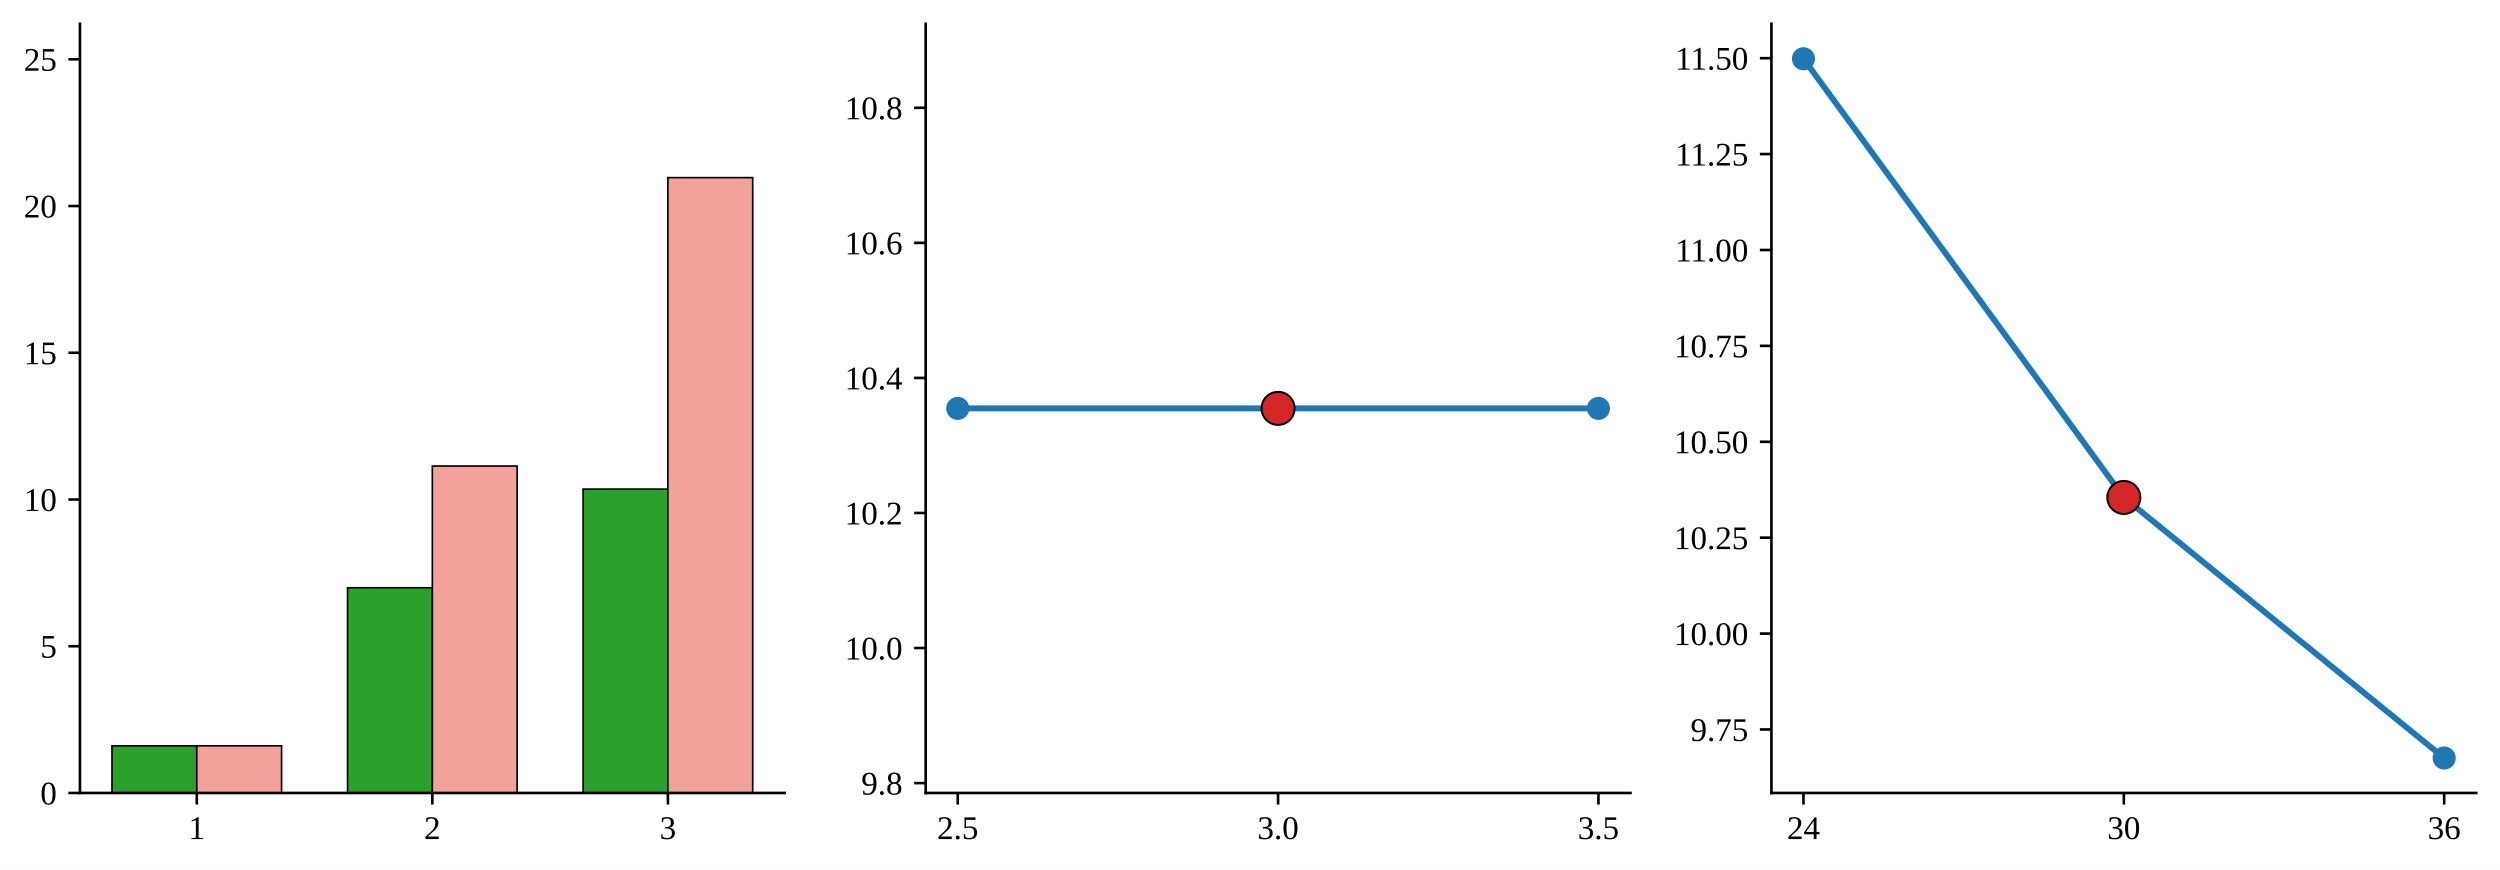
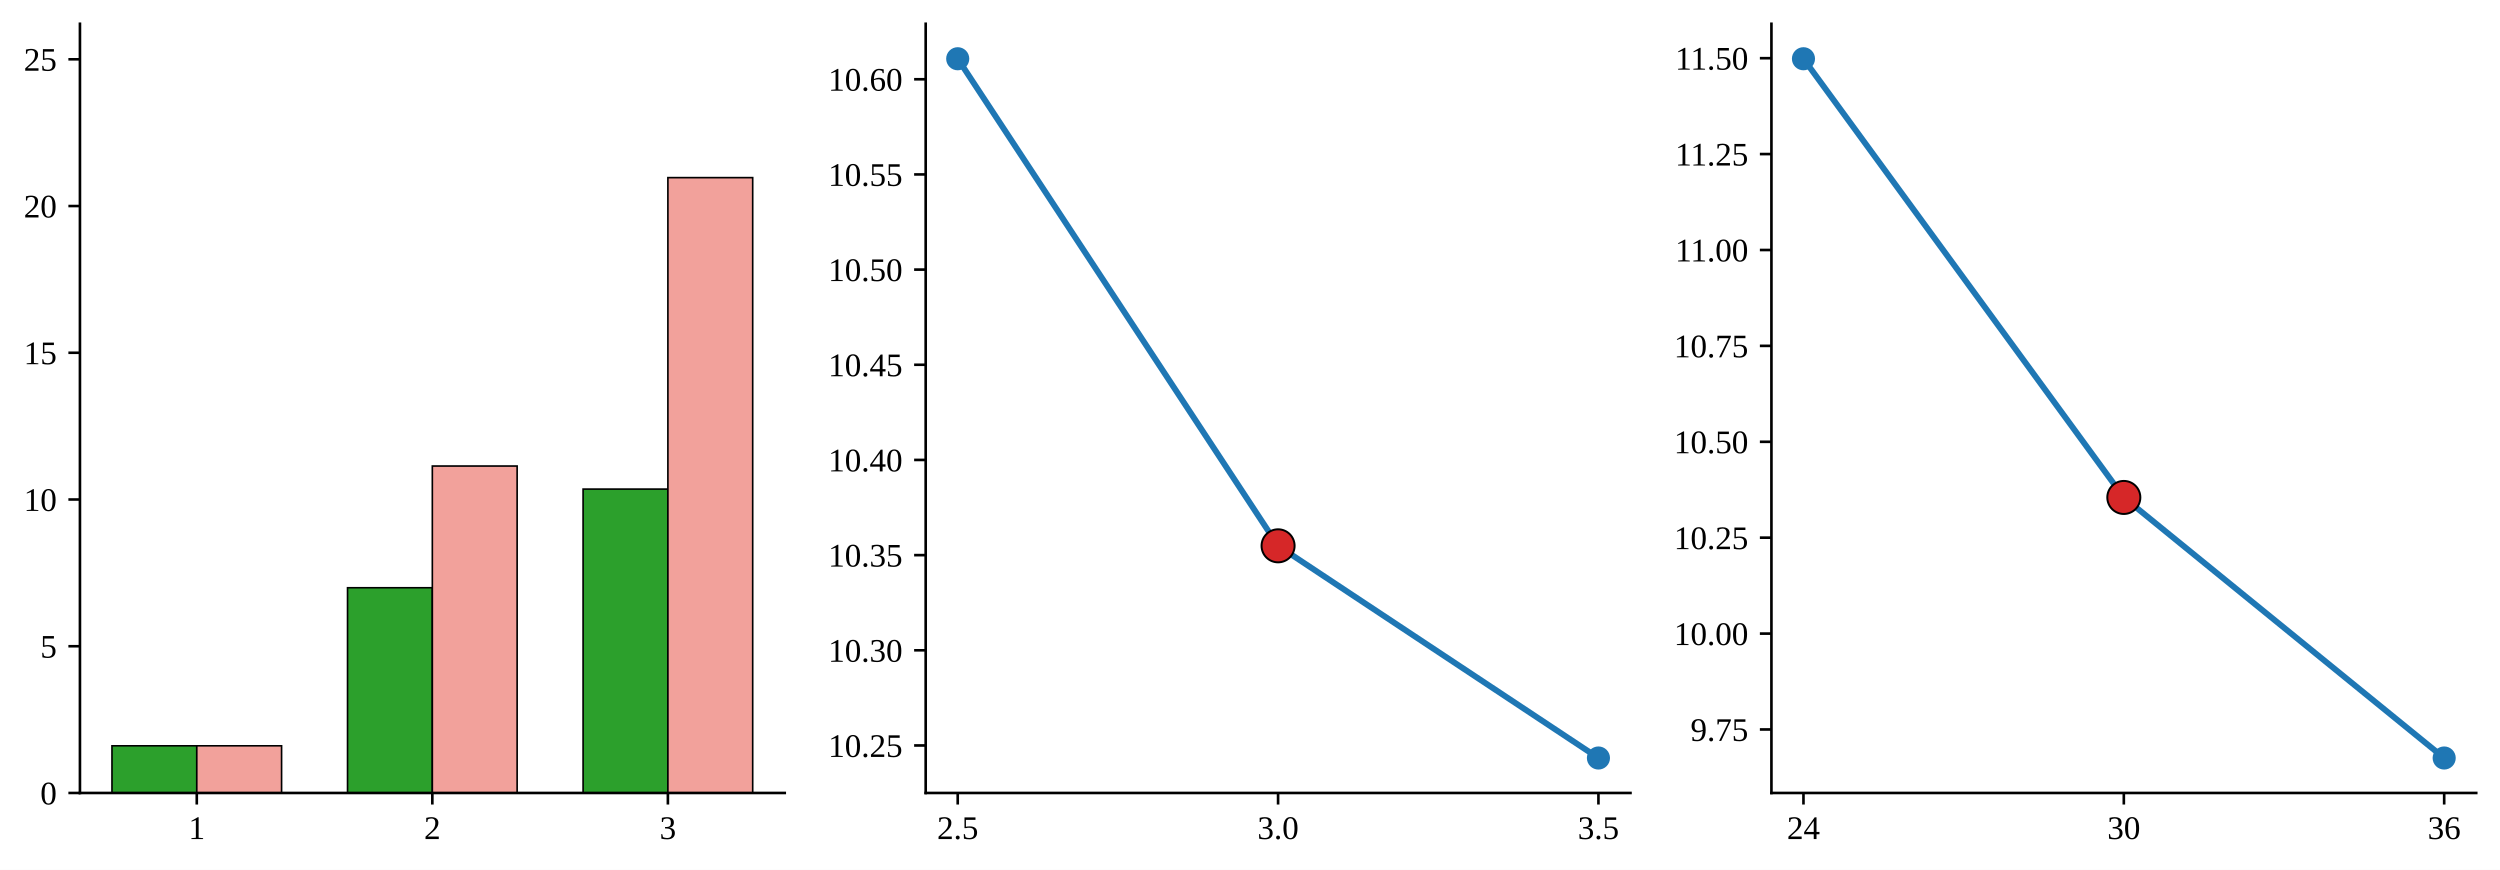
<svg xmlns="http://www.w3.org/2000/svg" xmlns:xlink="http://www.w3.org/1999/xlink" width="756.8pt" height="263.331pt" viewBox="0 0 756.8 263.331" version="1.1">
  <defs>
    <style type="text/css">*{stroke-linejoin: round; stroke-linecap: butt}</style>
  </defs>
  <g id="figure_1">
    <g id="patch_1">
      <path d="M 0 263.331  L 756.8 263.331  L 756.8 0  L 0 0  z " style="fill: #ffffff" />
    </g>
    <g id="axes_1">
      <g id="patch_2">
        <path d="M 24.2 240.048  L 237.553 240.048  L 237.553 7.2  L 24.2 7.2  z " style="fill: #ffffff" />
      </g>
      <g id="patch_3">
-         <path d="M 33.898 240.048  L 59.569 240.048  L 59.569 225.77  L 33.898 225.77  z " clip-path="url(#pf3a2e6e2c7)" style="fill: #2ca02c; stroke: #000000; stroke-width: 0.5; stroke-linejoin: miter" />
+         <path d="M 33.898 240.048  L 59.569 240.048  L 59.569 225.77  L 33.898 225.77  z " clip-path="url(#p02bf0770f3)" style="fill: #2ca02c; stroke: #000000; stroke-width: 0.5; stroke-linejoin: miter" />
      </g>
      <g id="patch_4">
-         <path d="M 105.206 240.048  L 130.876 240.048  L 130.876 177.917  L 105.206 177.917  z " clip-path="url(#pf3a2e6e2c7)" style="fill: #2ca02c; stroke: #000000; stroke-width: 0.5; stroke-linejoin: miter" />
+         <path d="M 105.206 240.048  L 130.876 240.048  L 130.876 177.917  L 105.206 177.917  z " clip-path="url(#p02bf0770f3)" style="fill: #2ca02c; stroke: #000000; stroke-width: 0.5; stroke-linejoin: miter" />
      </g>
      <g id="patch_5">
-         <path d="M 176.513 240.048  L 202.184 240.048  L 202.184 148.055  L 176.513 148.055  z " clip-path="url(#pf3a2e6e2c7)" style="fill: #2ca02c; stroke: #000000; stroke-width: 0.5; stroke-linejoin: miter" />
+         <path d="M 176.513 240.048  L 202.184 240.048  L 202.184 148.055  L 176.513 148.055  z " clip-path="url(#p02bf0770f3)" style="fill: #2ca02c; stroke: #000000; stroke-width: 0.5; stroke-linejoin: miter" />
      </g>
      <g id="patch_6">
-         <path d="M 59.569 240.048  L 85.239 240.048  L 85.239 225.77  L 59.569 225.77  z " clip-path="url(#pf3a2e6e2c7)" style="fill: #f2a19b; stroke: #000000; stroke-width: 0.5; stroke-linejoin: miter" />
+         <path d="M 59.569 240.048  L 85.239 240.048  L 85.239 225.77  L 59.569 225.77  z " clip-path="url(#p02bf0770f3)" style="fill: #f2a19b; stroke: #000000; stroke-width: 0.5; stroke-linejoin: miter" />
      </g>
      <g id="patch_7">
-         <path d="M 130.876 240.048  L 156.547 240.048  L 156.547 141.076  L 130.876 141.076  z " clip-path="url(#pf3a2e6e2c7)" style="fill: #f2a19b; stroke: #000000; stroke-width: 0.5; stroke-linejoin: miter" />
+         <path d="M 130.876 240.048  L 156.547 240.048  L 156.547 141.076  L 130.876 141.076  z " clip-path="url(#p02bf0770f3)" style="fill: #f2a19b; stroke: #000000; stroke-width: 0.5; stroke-linejoin: miter" />
      </g>
      <g id="patch_8">
-         <path d="M 202.184 240.048  L 227.855 240.048  L 227.855 53.77  L 202.184 53.77  z " clip-path="url(#pf3a2e6e2c7)" style="fill: #f2a19b; stroke: #000000; stroke-width: 0.5; stroke-linejoin: miter" />
+         <path d="M 202.184 240.048  L 227.855 240.048  L 227.855 53.77  L 202.184 53.77  z " clip-path="url(#p02bf0770f3)" style="fill: #f2a19b; stroke: #000000; stroke-width: 0.5; stroke-linejoin: miter" />
      </g>
      <g id="matplotlib.axis_1">
        <g id="xtick_1">
          <g id="line2d_1">
            <defs>
-               <path id="m7feafd5822" d="M 0 0  L 0 3.5  " style="stroke: #000000; stroke-width: 0.8" />
+               <path id="m03105985de" d="M 0 0  L 0 3.5  " style="stroke: #000000; stroke-width: 0.8" />
            </defs>
            <g>
-               <use xlink:href="#m7feafd5822" x="59.569" y="240.048" style="stroke: #000000; stroke-width: 0.8" />
+               <use xlink:href="#m03105985de" x="59.569" y="240.048" style="stroke: #000000; stroke-width: 0.8" />
            </g>
          </g>
          <g id="text_1">
            <text style="font-size: 10px; font-family: 'Times New Roman'; text-anchor: middle" x="59.569" y="253.992" transform="rotate(-0 59.56867 253.9917)">1</text>
          </g>
        </g>
        <g id="xtick_2">
          <g id="line2d_2">
            <g>
-               <use xlink:href="#m7feafd5822" x="130.876" y="240.048" style="stroke: #000000; stroke-width: 0.8" />
+               <use xlink:href="#m03105985de" x="130.876" y="240.048" style="stroke: #000000; stroke-width: 0.8" />
            </g>
          </g>
          <g id="text_2">
            <text style="font-size: 10px; font-family: 'Times New Roman'; text-anchor: middle" x="130.876" y="253.992" transform="rotate(-0 130.8765 253.9917)">2</text>
          </g>
        </g>
        <g id="xtick_3">
          <g id="line2d_3">
            <g>
-               <use xlink:href="#m7feafd5822" x="202.184" y="240.048" style="stroke: #000000; stroke-width: 0.8" />
+               <use xlink:href="#m03105985de" x="202.184" y="240.048" style="stroke: #000000; stroke-width: 0.8" />
            </g>
          </g>
          <g id="text_3">
            <text style="font-size: 10px; font-family: 'Times New Roman'; text-anchor: middle" x="202.184" y="253.992" transform="rotate(-0 202.1843 253.9917)">3</text>
          </g>
        </g>
      </g>
      <g id="matplotlib.axis_2">
        <g id="ytick_1">
          <g id="line2d_4">
            <defs>
-               <path id="m4bc34dcffe" d="M 0 0  L -3.5 0  " style="stroke: #000000; stroke-width: 0.8" />
+               <path id="mb85243d4c0" d="M 0 0  L -3.5 0  " style="stroke: #000000; stroke-width: 0.8" />
            </defs>
            <g>
-               <use xlink:href="#m4bc34dcffe" x="24.2" y="240.048" style="stroke: #000000; stroke-width: 0.8" />
+               <use xlink:href="#mb85243d4c0" x="24.2" y="240.048" style="stroke: #000000; stroke-width: 0.8" />
            </g>
          </g>
          <g id="text_4">
            <text style="font-size: 10px; font-family: 'Times New Roman'; text-anchor: end" x="17.2" y="243.52" transform="rotate(-0 17.2 243.5199)">0</text>
          </g>
        </g>
        <g id="ytick_2">
          <g id="line2d_5">
            <g>
-               <use xlink:href="#m4bc34dcffe" x="24.2" y="195.628" style="stroke: #000000; stroke-width: 0.8" />
+               <use xlink:href="#mb85243d4c0" x="24.2" y="195.628" style="stroke: #000000; stroke-width: 0.8" />
            </g>
          </g>
          <g id="text_5">
            <text style="font-size: 10px; font-family: 'Times New Roman'; text-anchor: end" x="17.2" y="199.1" transform="rotate(-0 17.2 199.0999)">5</text>
          </g>
        </g>
        <g id="ytick_3">
          <g id="line2d_6">
            <g>
-               <use xlink:href="#m4bc34dcffe" x="24.2" y="151.208" style="stroke: #000000; stroke-width: 0.8" />
+               <use xlink:href="#mb85243d4c0" x="24.2" y="151.208" style="stroke: #000000; stroke-width: 0.8" />
            </g>
          </g>
          <g id="text_6">
            <text style="font-size: 10px; font-family: 'Times New Roman'; text-anchor: end" x="17.2" y="154.68" transform="rotate(-0 17.2 154.6798)">10</text>
          </g>
        </g>
        <g id="ytick_4">
          <g id="line2d_7">
            <g>
-               <use xlink:href="#m4bc34dcffe" x="24.2" y="106.788" style="stroke: #000000; stroke-width: 0.8" />
+               <use xlink:href="#mb85243d4c0" x="24.2" y="106.788" style="stroke: #000000; stroke-width: 0.8" />
            </g>
          </g>
          <g id="text_7">
            <text style="font-size: 10px; font-family: 'Times New Roman'; text-anchor: end" x="17.2" y="110.26" transform="rotate(-0 17.2 110.2598)">15</text>
          </g>
        </g>
        <g id="ytick_5">
          <g id="line2d_8">
            <g>
-               <use xlink:href="#m4bc34dcffe" x="24.2" y="62.368" style="stroke: #000000; stroke-width: 0.8" />
+               <use xlink:href="#mb85243d4c0" x="24.2" y="62.368" style="stroke: #000000; stroke-width: 0.8" />
            </g>
          </g>
          <g id="text_8">
            <text style="font-size: 10px; font-family: 'Times New Roman'; text-anchor: end" x="17.2" y="65.84" transform="rotate(-0 17.2 65.83981)">20</text>
          </g>
        </g>
        <g id="ytick_6">
          <g id="line2d_9">
            <g>
-               <use xlink:href="#m4bc34dcffe" x="24.2" y="17.948" style="stroke: #000000; stroke-width: 0.8" />
+               <use xlink:href="#mb85243d4c0" x="24.2" y="17.948" style="stroke: #000000; stroke-width: 0.8" />
            </g>
          </g>
          <g id="text_9">
            <text style="font-size: 10px; font-family: 'Times New Roman'; text-anchor: end" x="17.2" y="21.42" transform="rotate(-0 17.2 21.4198)">25</text>
          </g>
        </g>
      </g>
      <g id="patch_9">
        <path d="M 24.2 240.048  L 24.2 7.2  " style="fill: none; stroke: #000000; stroke-width: 0.8; stroke-linejoin: miter; stroke-linecap: square" />
      </g>
      <g id="patch_10">
        <path d="M 24.2 240.048  L 237.553 240.048  " style="fill: none; stroke: #000000; stroke-width: 0.8; stroke-linejoin: miter; stroke-linecap: square" />
      </g>
    </g>
    <g id="axes_2">
      <g id="patch_11">
        <path d="M 280.224 240.048  L 493.576 240.048  L 493.576 7.2  L 280.224 7.2  z " style="fill: #ffffff" />
      </g>
      <g id="matplotlib.axis_3">
        <g id="xtick_4">
          <g id="line2d_10">
            <g>
-               <use xlink:href="#m7feafd5822" x="289.921" y="240.048" style="stroke: #000000; stroke-width: 0.8" />
+               <use xlink:href="#m03105985de" x="289.921" y="240.048" style="stroke: #000000; stroke-width: 0.8" />
            </g>
          </g>
          <g id="text_10">
            <text style="font-size: 10px; font-family: 'Times New Roman'; text-anchor: middle" x="289.921" y="253.992" transform="rotate(-0 289.9214 253.9917)">2.5</text>
          </g>
        </g>
        <g id="xtick_5">
          <g id="line2d_11">
            <g>
-               <use xlink:href="#m7feafd5822" x="386.9" y="240.048" style="stroke: #000000; stroke-width: 0.8" />
+               <use xlink:href="#m03105985de" x="386.9" y="240.048" style="stroke: #000000; stroke-width: 0.8" />
            </g>
          </g>
          <g id="text_11">
            <text style="font-size: 10px; font-family: 'Times New Roman'; text-anchor: middle" x="386.9" y="253.992" transform="rotate(-0 386.9 253.9917)">3.0</text>
          </g>
        </g>
        <g id="xtick_6">
          <g id="line2d_12">
            <g>
-               <use xlink:href="#m7feafd5822" x="483.879" y="240.048" style="stroke: #000000; stroke-width: 0.8" />
+               <use xlink:href="#m03105985de" x="483.879" y="240.048" style="stroke: #000000; stroke-width: 0.8" />
            </g>
          </g>
          <g id="text_12">
            <text style="font-size: 10px; font-family: 'Times New Roman'; text-anchor: middle" x="483.879" y="253.992" transform="rotate(-0 483.8786 253.9917)">3.5</text>
          </g>
        </g>
      </g>
      <g id="matplotlib.axis_4">
        <g id="ytick_7">
          <g id="line2d_13">
            <g>
-               <use xlink:href="#m4bc34dcffe" x="280.224" y="237.057" style="stroke: #000000; stroke-width: 0.8" />
+               <use xlink:href="#mb85243d4c0" x="280.224" y="225.672" style="stroke: #000000; stroke-width: 0.8" />
            </g>
          </g>
          <g id="text_13">
-             <text style="font-size: 10px; font-family: 'Times New Roman'; text-anchor: end" x="273.224" y="240.529" transform="rotate(-0 273.2235 240.5292)">9.8</text>
+             <text style="font-size: 10px; font-family: 'Times New Roman'; text-anchor: end" x="273.224" y="229.144" transform="rotate(-0 273.2235 229.144)">10.25</text>
          </g>
        </g>
        <g id="ytick_8">
          <g id="line2d_14">
            <g>
-               <use xlink:href="#m4bc34dcffe" x="280.224" y="196.172" style="stroke: #000000; stroke-width: 0.8" />
+               <use xlink:href="#mb85243d4c0" x="280.224" y="196.86" style="stroke: #000000; stroke-width: 0.8" />
            </g>
          </g>
          <g id="text_14">
-             <text style="font-size: 10px; font-family: 'Times New Roman'; text-anchor: end" x="273.224" y="199.644" transform="rotate(-0 273.2235 199.6442)">10.0</text>
+             <text style="font-size: 10px; font-family: 'Times New Roman'; text-anchor: end" x="273.224" y="200.332" transform="rotate(-0 273.2235 200.3322)">10.30</text>
          </g>
        </g>
        <g id="ytick_9">
          <g id="line2d_15">
            <g>
-               <use xlink:href="#m4bc34dcffe" x="280.224" y="155.287" style="stroke: #000000; stroke-width: 0.8" />
+               <use xlink:href="#mb85243d4c0" x="280.224" y="168.049" style="stroke: #000000; stroke-width: 0.8" />
            </g>
          </g>
          <g id="text_15">
-             <text style="font-size: 10px; font-family: 'Times New Roman'; text-anchor: end" x="273.224" y="158.759" transform="rotate(-0 273.2235 158.7591)">10.2</text>
+             <text style="font-size: 10px; font-family: 'Times New Roman'; text-anchor: end" x="273.224" y="171.52" transform="rotate(-0 273.2235 171.5204)">10.35</text>
          </g>
        </g>
        <g id="ytick_10">
          <g id="line2d_16">
            <g>
-               <use xlink:href="#m4bc34dcffe" x="280.224" y="114.402" style="stroke: #000000; stroke-width: 0.8" />
+               <use xlink:href="#mb85243d4c0" x="280.224" y="139.237" style="stroke: #000000; stroke-width: 0.8" />
            </g>
          </g>
          <g id="text_16">
-             <text style="font-size: 10px; font-family: 'Times New Roman'; text-anchor: end" x="273.224" y="117.874" transform="rotate(-0 273.2235 117.8741)">10.4</text>
+             <text style="font-size: 10px; font-family: 'Times New Roman'; text-anchor: end" x="273.224" y="142.709" transform="rotate(-0 273.2235 142.7086)">10.40</text>
          </g>
        </g>
        <g id="ytick_11">
          <g id="line2d_17">
            <g>
-               <use xlink:href="#m4bc34dcffe" x="280.224" y="73.517" style="stroke: #000000; stroke-width: 0.8" />
+               <use xlink:href="#mb85243d4c0" x="280.224" y="110.425" style="stroke: #000000; stroke-width: 0.8" />
            </g>
          </g>
          <g id="text_17">
-             <text style="font-size: 10px; font-family: 'Times New Roman'; text-anchor: end" x="273.224" y="76.989" transform="rotate(-0 273.2235 76.98906)">10.6</text>
+             <text style="font-size: 10px; font-family: 'Times New Roman'; text-anchor: end" x="273.224" y="113.897" transform="rotate(-0 273.2235 113.8968)">10.45</text>
          </g>
        </g>
        <g id="ytick_12">
          <g id="line2d_18">
            <g>
-               <use xlink:href="#m4bc34dcffe" x="280.224" y="32.632" style="stroke: #000000; stroke-width: 0.8" />
+               <use xlink:href="#mb85243d4c0" x="280.224" y="81.613" style="stroke: #000000; stroke-width: 0.8" />
            </g>
          </g>
          <g id="text_18">
-             <text style="font-size: 10px; font-family: 'Times New Roman'; text-anchor: end" x="273.224" y="36.104" transform="rotate(-0 273.2235 36.10403)">10.8</text>
-           </g>
-         </g>
-       </g>
-       <g id="line2d_19">
-         <path d="M 289.921 123.624  L 386.9 123.624  L 483.879 123.624  " clip-path="url(#p9cd78842e8)" style="fill: none; stroke: #1f77b4; stroke-width: 1.8; stroke-linecap: square" />
+             <text style="font-size: 10px; font-family: 'Times New Roman'; text-anchor: end" x="273.224" y="85.085" transform="rotate(-0 273.2235 85.08505)">10.50</text>
+           </g>
+         </g>
+         <g id="ytick_13">
+           <g id="line2d_19">
+             <g>
+               <use xlink:href="#mb85243d4c0" x="280.224" y="52.801" style="stroke: #000000; stroke-width: 0.8" />
+             </g>
+           </g>
+           <g id="text_19">
+             <text style="font-size: 10px; font-family: 'Times New Roman'; text-anchor: end" x="273.224" y="56.273" transform="rotate(-0 273.2235 56.27327)">10.55</text>
+           </g>
+         </g>
+         <g id="ytick_14">
+           <g id="line2d_20">
+             <g>
+               <use xlink:href="#mb85243d4c0" x="280.224" y="23.99" style="stroke: #000000; stroke-width: 0.8" />
+             </g>
+           </g>
+           <g id="text_20">
+             <text style="font-size: 10px; font-family: 'Times New Roman'; text-anchor: end" x="273.224" y="27.461" transform="rotate(-0 273.2235 27.46148)">10.60</text>
+           </g>
+         </g>
+       </g>
+       <g id="line2d_21">
+         <path d="M 289.921 17.784  L 386.9 165.231  L 483.879 229.464  " clip-path="url(#p49b342a80a)" style="fill: none; stroke: #1f77b4; stroke-width: 1.8; stroke-linecap: square" />
        <defs>
-           <path id="mdca677879c" d="M 0 3  C 0.796 3 1.559 2.684 2.121 2.121  C 2.684 1.559 3 0.796 3 0  C 3 -0.796 2.684 -1.559 2.121 -2.121  C 1.559 -2.684 0.796 -3 0 -3  C -0.796 -3 -1.559 -2.684 -2.121 -2.121  C -2.684 -1.559 -3 -0.796 -3 0  C -3 0.796 -2.684 1.559 -2.121 2.121  C -1.559 2.684 -0.796 3 0 3  z " style="stroke: #1f77b4" />
+           <path id="m372124b5da" d="M 0 3  C 0.796 3 1.559 2.684 2.121 2.121  C 2.684 1.559 3 0.796 3 0  C 3 -0.796 2.684 -1.559 2.121 -2.121  C 1.559 -2.684 0.796 -3 0 -3  C -0.796 -3 -1.559 -2.684 -2.121 -2.121  C -2.684 -1.559 -3 -0.796 -3 0  C -3 0.796 -2.684 1.559 -2.121 2.121  C -1.559 2.684 -0.796 3 0 3  z " style="stroke: #1f77b4" />
        </defs>
-         <g clip-path="url(#p9cd78842e8)">
-           <use xlink:href="#mdca677879c" x="289.921" y="123.624" style="fill: #1f77b4; stroke: #1f77b4" />
-           <use xlink:href="#mdca677879c" x="386.9" y="123.624" style="fill: #1f77b4; stroke: #1f77b4" />
-           <use xlink:href="#mdca677879c" x="483.879" y="123.624" style="fill: #1f77b4; stroke: #1f77b4" />
-         </g>
-       </g>
-       <g id="line2d_20">
-         <path d="M 386.9 123.624  " clip-path="url(#p9cd78842e8)" style="fill: none; stroke: #1f77b4; stroke-width: 1.5; stroke-linecap: square" />
+         <g clip-path="url(#p49b342a80a)">
+           <use xlink:href="#m372124b5da" x="289.921" y="17.784" style="fill: #1f77b4; stroke: #1f77b4" />
+           <use xlink:href="#m372124b5da" x="386.9" y="165.231" style="fill: #1f77b4; stroke: #1f77b4" />
+           <use xlink:href="#m372124b5da" x="483.879" y="229.464" style="fill: #1f77b4; stroke: #1f77b4" />
+         </g>
+       </g>
+       <g id="line2d_22">
+         <path d="M 386.9 165.231  " clip-path="url(#p49b342a80a)" style="fill: none; stroke: #1f77b4; stroke-width: 1.5; stroke-linecap: square" />
        <defs>
-           <path id="me3803a2bbf" d="M 0 5  C 1.326 5 2.598 4.473 3.536 3.536  C 4.473 2.598 5 1.326 5 0  C 5 -1.326 4.473 -2.598 3.536 -3.536  C 2.598 -4.473 1.326 -5 0 -5  C -1.326 -5 -2.598 -4.473 -3.536 -3.536  C -4.473 -2.598 -5 -1.326 -5 0  C -5 1.326 -4.473 2.598 -3.536 3.536  C -2.598 4.473 -1.326 5 0 5  z " style="stroke: #000000; stroke-width: 0.6" />
+           <path id="mdfe3c9aacc" d="M 0 5  C 1.326 5 2.598 4.473 3.536 3.536  C 4.473 2.598 5 1.326 5 0  C 5 -1.326 4.473 -2.598 3.536 -3.536  C 2.598 -4.473 1.326 -5 0 -5  C -1.326 -5 -2.598 -4.473 -3.536 -3.536  C -4.473 -2.598 -5 -1.326 -5 0  C -5 1.326 -4.473 2.598 -3.536 3.536  C -2.598 4.473 -1.326 5 0 5  z " style="stroke: #000000; stroke-width: 0.6" />
        </defs>
-         <g clip-path="url(#p9cd78842e8)">
-           <use xlink:href="#me3803a2bbf" x="386.9" y="123.624" style="fill: #d62728; stroke: #000000; stroke-width: 0.6" />
+         <g clip-path="url(#p49b342a80a)">
+           <use xlink:href="#mdfe3c9aacc" x="386.9" y="165.231" style="fill: #d62728; stroke: #000000; stroke-width: 0.6" />
        </g>
      </g>
      <g id="patch_12">
        <path d="M 280.224 240.048  L 280.224 7.2  " style="fill: none; stroke: #000000; stroke-width: 0.8; stroke-linejoin: miter; stroke-linecap: square" />
      </g>
      <g id="patch_13">
        <path d="M 280.224 240.048  L 493.576 240.048  " style="fill: none; stroke: #000000; stroke-width: 0.8; stroke-linejoin: miter; stroke-linecap: square" />
      </g>
    </g>
    <g id="axes_3">
      <g id="patch_14">
        <path d="M 536.247 240.048  L 749.6 240.048  L 749.6 7.2  L 536.247 7.2  z " style="fill: #ffffff" />
      </g>
      <g id="matplotlib.axis_5">
        <g id="xtick_7">
-           <g id="line2d_21">
-             <g>
-               <use xlink:href="#m7feafd5822" x="545.945" y="240.048" style="stroke: #000000; stroke-width: 0.8" />
-             </g>
-           </g>
-           <g id="text_19">
+           <g id="line2d_23">
+             <g>
+               <use xlink:href="#m03105985de" x="545.945" y="240.048" style="stroke: #000000; stroke-width: 0.8" />
+             </g>
+           </g>
+           <g id="text_21">
            <text style="font-size: 10px; font-family: 'Times New Roman'; text-anchor: middle" x="545.945" y="253.992" transform="rotate(-0 545.9449 253.9917)">24</text>
          </g>
        </g>
        <g id="xtick_8">
-           <g id="line2d_22">
-             <g>
-               <use xlink:href="#m7feafd5822" x="642.924" y="240.048" style="stroke: #000000; stroke-width: 0.8" />
-             </g>
-           </g>
-           <g id="text_20">
+           <g id="line2d_24">
+             <g>
+               <use xlink:href="#m03105985de" x="642.924" y="240.048" style="stroke: #000000; stroke-width: 0.8" />
+             </g>
+           </g>
+           <g id="text_22">
            <text style="font-size: 10px; font-family: 'Times New Roman'; text-anchor: middle" x="642.924" y="253.992" transform="rotate(-0 642.9235 253.9917)">30</text>
          </g>
        </g>
        <g id="xtick_9">
-           <g id="line2d_23">
-             <g>
-               <use xlink:href="#m7feafd5822" x="739.902" y="240.048" style="stroke: #000000; stroke-width: 0.8" />
-             </g>
-           </g>
-           <g id="text_21">
+           <g id="line2d_25">
+             <g>
+               <use xlink:href="#m03105985de" x="739.902" y="240.048" style="stroke: #000000; stroke-width: 0.8" />
+             </g>
+           </g>
+           <g id="text_23">
            <text style="font-size: 10px; font-family: 'Times New Roman'; text-anchor: middle" x="739.902" y="253.992" transform="rotate(-0 739.9021 253.9917)">36</text>
          </g>
        </g>
      </g>
      <g id="matplotlib.axis_6">
-         <g id="ytick_13">
-           <g id="line2d_24">
-             <g>
-               <use xlink:href="#m4bc34dcffe" x="536.247" y="220.829" style="stroke: #000000; stroke-width: 0.8" />
-             </g>
-           </g>
-           <g id="text_22">
-             <text style="font-size: 10px; font-family: 'Times New Roman'; text-anchor: end" x="529.247" y="224.301" transform="rotate(-0 529.2471 224.3011)">9.75</text>
-           </g>
-         </g>
-         <g id="ytick_14">
-           <g id="line2d_25">
-             <g>
-               <use xlink:href="#m4bc34dcffe" x="536.247" y="191.799" style="stroke: #000000; stroke-width: 0.8" />
-             </g>
-           </g>
-           <g id="text_23">
-             <text style="font-size: 10px; font-family: 'Times New Roman'; text-anchor: end" x="529.247" y="195.27" transform="rotate(-0 529.2471 195.2704)">10.00</text>
-           </g>
-         </g>
        <g id="ytick_15">
          <g id="line2d_26">
            <g>
-               <use xlink:href="#m4bc34dcffe" x="536.247" y="162.768" style="stroke: #000000; stroke-width: 0.8" />
+               <use xlink:href="#mb85243d4c0" x="536.247" y="220.829" style="stroke: #000000; stroke-width: 0.8" />
            </g>
          </g>
          <g id="text_24">
-             <text style="font-size: 10px; font-family: 'Times New Roman'; text-anchor: end" x="529.247" y="166.24" transform="rotate(-0 529.2471 166.2397)">10.25</text>
+             <text style="font-size: 10px; font-family: 'Times New Roman'; text-anchor: end" x="529.247" y="224.301" transform="rotate(-0 529.2471 224.3011)">9.75</text>
          </g>
        </g>
        <g id="ytick_16">
          <g id="line2d_27">
            <g>
-               <use xlink:href="#m4bc34dcffe" x="536.247" y="133.737" style="stroke: #000000; stroke-width: 0.8" />
+               <use xlink:href="#mb85243d4c0" x="536.247" y="191.799" style="stroke: #000000; stroke-width: 0.8" />
            </g>
          </g>
          <g id="text_25">
-             <text style="font-size: 10px; font-family: 'Times New Roman'; text-anchor: end" x="529.247" y="137.209" transform="rotate(-0 529.2471 137.209)">10.50</text>
+             <text style="font-size: 10px; font-family: 'Times New Roman'; text-anchor: end" x="529.247" y="195.27" transform="rotate(-0 529.2471 195.2704)">10.00</text>
          </g>
        </g>
        <g id="ytick_17">
          <g id="line2d_28">
            <g>
-               <use xlink:href="#m4bc34dcffe" x="536.247" y="104.706" style="stroke: #000000; stroke-width: 0.8" />
+               <use xlink:href="#mb85243d4c0" x="536.247" y="162.768" style="stroke: #000000; stroke-width: 0.8" />
            </g>
          </g>
          <g id="text_26">
-             <text style="font-size: 10px; font-family: 'Times New Roman'; text-anchor: end" x="529.247" y="108.178" transform="rotate(-0 529.2471 108.1784)">10.75</text>
+             <text style="font-size: 10px; font-family: 'Times New Roman'; text-anchor: end" x="529.247" y="166.24" transform="rotate(-0 529.2471 166.2397)">10.25</text>
          </g>
        </g>
        <g id="ytick_18">
          <g id="line2d_29">
            <g>
-               <use xlink:href="#m4bc34dcffe" x="536.247" y="75.676" style="stroke: #000000; stroke-width: 0.8" />
+               <use xlink:href="#mb85243d4c0" x="536.247" y="133.737" style="stroke: #000000; stroke-width: 0.8" />
            </g>
          </g>
          <g id="text_27">
-             <text style="font-size: 10px; font-family: 'Times New Roman'; text-anchor: end" x="529.247" y="79.148" transform="rotate(-0 529.2471 79.14767)">11.00</text>
+             <text style="font-size: 10px; font-family: 'Times New Roman'; text-anchor: end" x="529.247" y="137.209" transform="rotate(-0 529.2471 137.209)">10.50</text>
          </g>
        </g>
        <g id="ytick_19">
          <g id="line2d_30">
            <g>
-               <use xlink:href="#m4bc34dcffe" x="536.247" y="46.645" style="stroke: #000000; stroke-width: 0.8" />
+               <use xlink:href="#mb85243d4c0" x="536.247" y="104.706" style="stroke: #000000; stroke-width: 0.8" />
            </g>
          </g>
          <g id="text_28">
-             <text style="font-size: 10px; font-family: 'Times New Roman'; text-anchor: end" x="529.247" y="50.117" transform="rotate(-0 529.2471 50.11698)">11.25</text>
+             <text style="font-size: 10px; font-family: 'Times New Roman'; text-anchor: end" x="529.247" y="108.178" transform="rotate(-0 529.2471 108.1784)">10.75</text>
          </g>
        </g>
        <g id="ytick_20">
          <g id="line2d_31">
            <g>
-               <use xlink:href="#m4bc34dcffe" x="536.247" y="17.614" style="stroke: #000000; stroke-width: 0.8" />
+               <use xlink:href="#mb85243d4c0" x="536.247" y="75.676" style="stroke: #000000; stroke-width: 0.8" />
            </g>
          </g>
          <g id="text_29">
+             <text style="font-size: 10px; font-family: 'Times New Roman'; text-anchor: end" x="529.247" y="79.148" transform="rotate(-0 529.2471 79.14767)">11.00</text>
+           </g>
+         </g>
+         <g id="ytick_21">
+           <g id="line2d_32">
+             <g>
+               <use xlink:href="#mb85243d4c0" x="536.247" y="46.645" style="stroke: #000000; stroke-width: 0.8" />
+             </g>
+           </g>
+           <g id="text_30">
+             <text style="font-size: 10px; font-family: 'Times New Roman'; text-anchor: end" x="529.247" y="50.117" transform="rotate(-0 529.2471 50.11698)">11.25</text>
+           </g>
+         </g>
+         <g id="ytick_22">
+           <g id="line2d_33">
+             <g>
+               <use xlink:href="#mb85243d4c0" x="536.247" y="17.614" style="stroke: #000000; stroke-width: 0.8" />
+             </g>
+           </g>
+           <g id="text_31">
            <text style="font-size: 10px; font-family: 'Times New Roman'; text-anchor: end" x="529.247" y="21.086" transform="rotate(-0 529.2471 21.0863)">11.50</text>
          </g>
        </g>
      </g>
-       <g id="line2d_32">
-         <path d="M 545.945 17.784  L 642.924 150.588  L 739.902 229.464  " clip-path="url(#pcc576a33f0)" style="fill: none; stroke: #1f77b4; stroke-width: 1.8; stroke-linecap: square" />
-         <g clip-path="url(#pcc576a33f0)">
-           <use xlink:href="#mdca677879c" x="545.945" y="17.784" style="fill: #1f77b4; stroke: #1f77b4" />
-           <use xlink:href="#mdca677879c" x="642.924" y="150.588" style="fill: #1f77b4; stroke: #1f77b4" />
-           <use xlink:href="#mdca677879c" x="739.902" y="229.464" style="fill: #1f77b4; stroke: #1f77b4" />
-         </g>
-       </g>
-       <g id="line2d_33">
-         <path d="M 642.924 150.588  " clip-path="url(#pcc576a33f0)" style="fill: none; stroke: #1f77b4; stroke-width: 1.5; stroke-linecap: square" />
-         <g clip-path="url(#pcc576a33f0)">
-           <use xlink:href="#me3803a2bbf" x="642.924" y="150.588" style="fill: #d62728; stroke: #000000; stroke-width: 0.6" />
+       <g id="line2d_34">
+         <path d="M 545.945 17.784  L 642.924 150.588  L 739.902 229.464  " clip-path="url(#pd680b7d8bc)" style="fill: none; stroke: #1f77b4; stroke-width: 1.8; stroke-linecap: square" />
+         <g clip-path="url(#pd680b7d8bc)">
+           <use xlink:href="#m372124b5da" x="545.945" y="17.784" style="fill: #1f77b4; stroke: #1f77b4" />
+           <use xlink:href="#m372124b5da" x="642.924" y="150.588" style="fill: #1f77b4; stroke: #1f77b4" />
+           <use xlink:href="#m372124b5da" x="739.902" y="229.464" style="fill: #1f77b4; stroke: #1f77b4" />
+         </g>
+       </g>
+       <g id="line2d_35">
+         <path d="M 642.924 150.588  " clip-path="url(#pd680b7d8bc)" style="fill: none; stroke: #1f77b4; stroke-width: 1.5; stroke-linecap: square" />
+         <g clip-path="url(#pd680b7d8bc)">
+           <use xlink:href="#mdfe3c9aacc" x="642.924" y="150.588" style="fill: #d62728; stroke: #000000; stroke-width: 0.6" />
        </g>
      </g>
      <g id="patch_15">
        <path d="M 536.247 240.048  L 536.247 7.2  " style="fill: none; stroke: #000000; stroke-width: 0.8; stroke-linejoin: miter; stroke-linecap: square" />
      </g>
      <g id="patch_16">
        <path d="M 536.247 240.048  L 749.6 240.048  " style="fill: none; stroke: #000000; stroke-width: 0.8; stroke-linejoin: miter; stroke-linecap: square" />
      </g>
    </g>
  </g>
  <defs>
-     <clipPath id="pf3a2e6e2c7">
+     <clipPath id="p02bf0770f3">
      <rect x="24.2" y="7.2" width="213.353" height="232.848" />
    </clipPath>
-     <clipPath id="p9cd78842e8">
+     <clipPath id="p49b342a80a">
      <rect x="280.224" y="7.2" width="213.353" height="232.848" />
    </clipPath>
-     <clipPath id="pcc576a33f0">
+     <clipPath id="pd680b7d8bc">
      <rect x="536.247" y="7.2" width="213.353" height="232.848" />
    </clipPath>
  </defs>
</svg>
